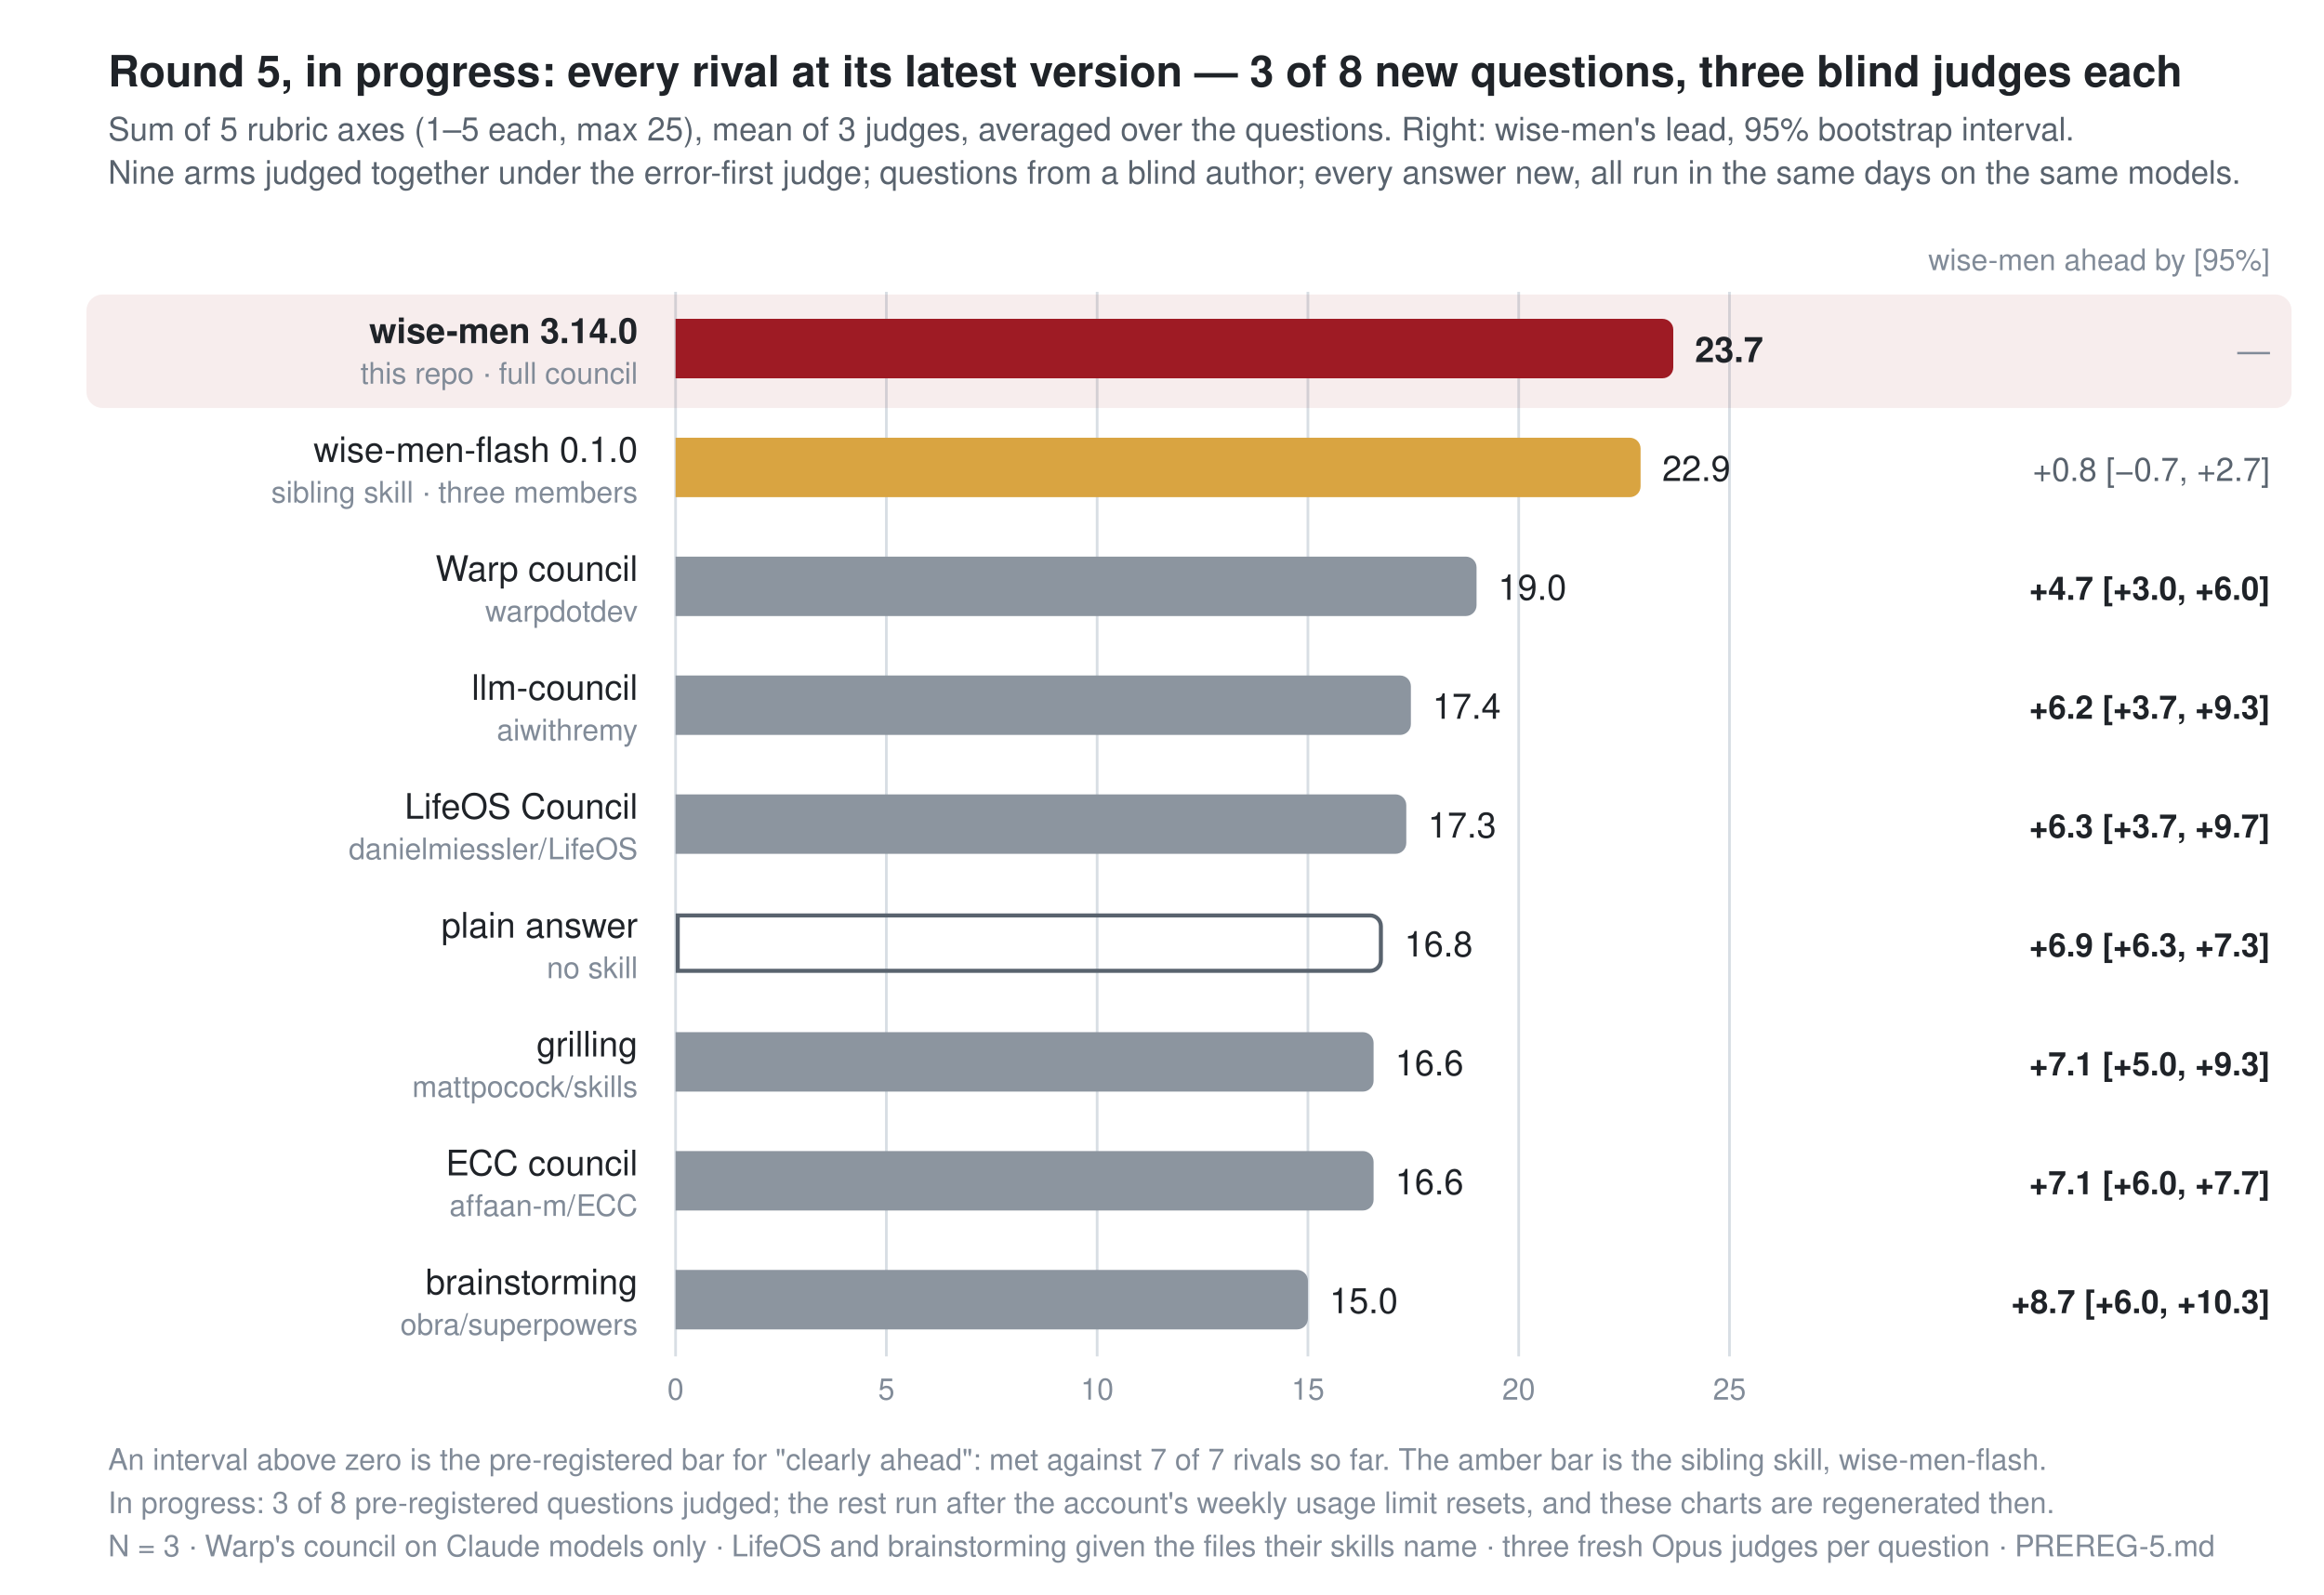
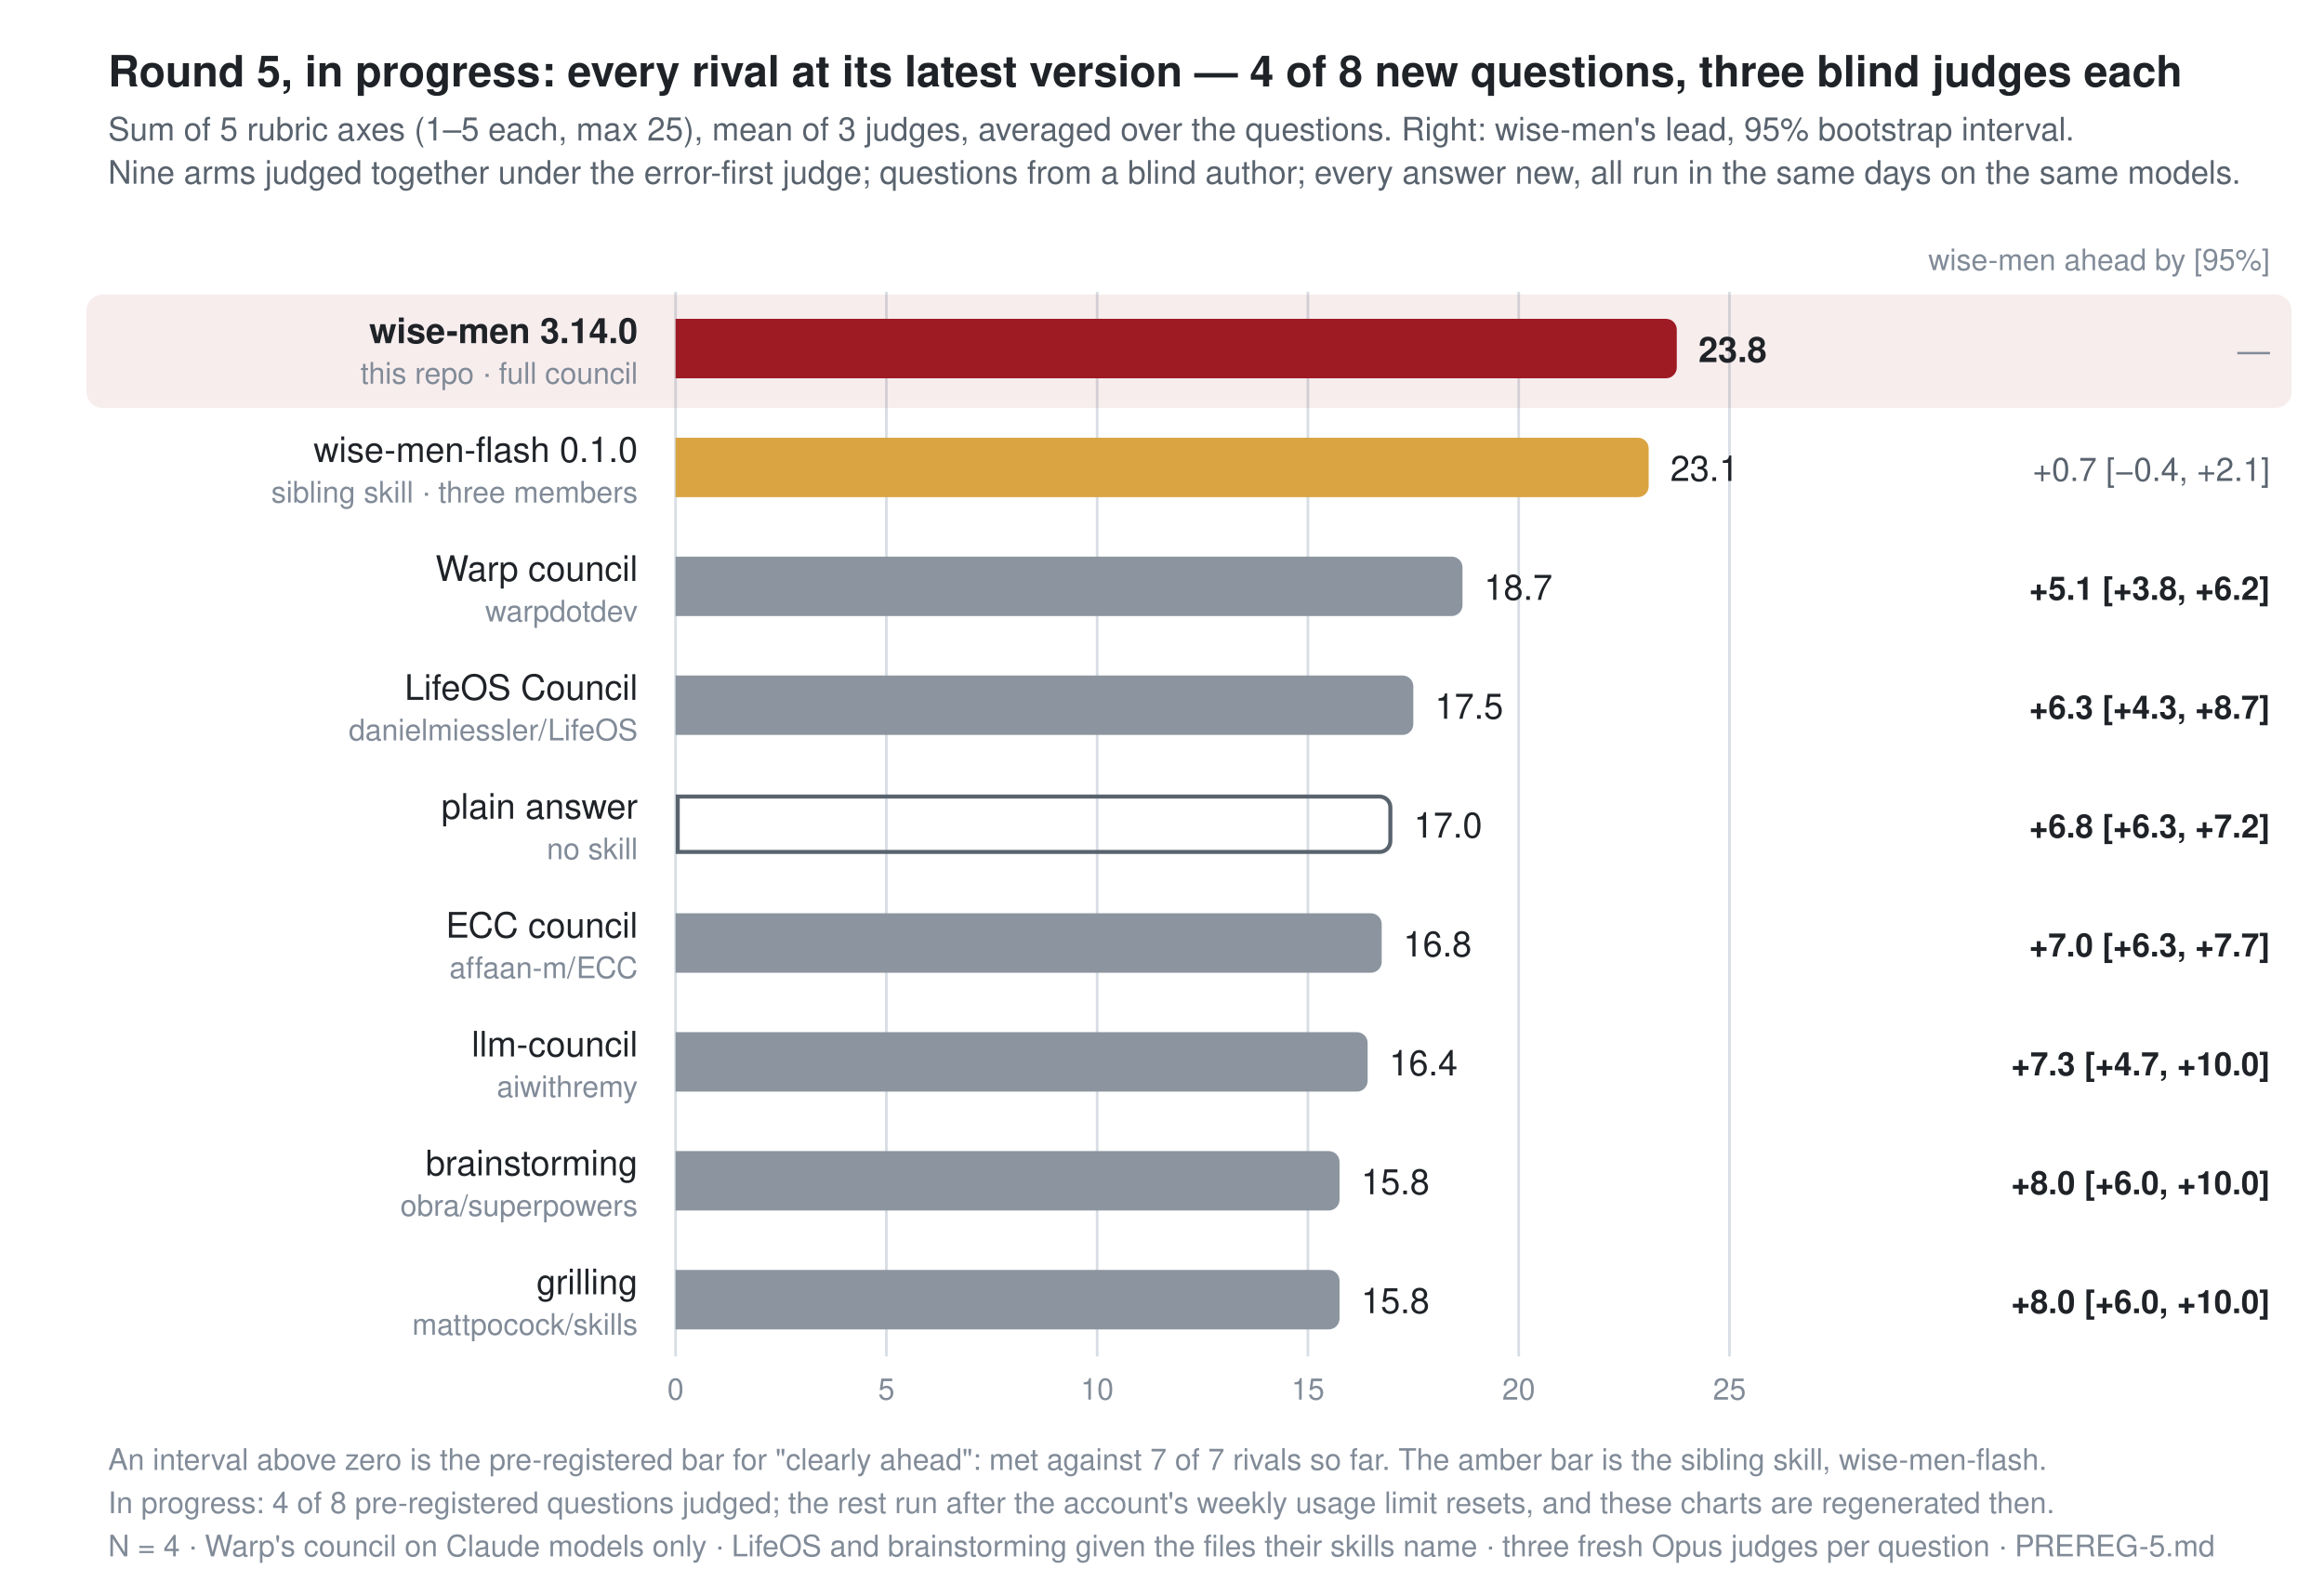
<svg xmlns="http://www.w3.org/2000/svg" viewBox="0 0 860 590" width="860" font-family="-apple-system, BlinkMacSystemFont, 'Segoe UI', Helvetica, Arial, sans-serif">
-   <text x="40" y="32" font-size="16" font-weight="600" fill="#1f2328" text-anchor="start">Round 5, in progress: every rival at its latest version — 3 of 8 new questions, three blind judges each</text>
+   <text x="40" y="32" font-size="16" font-weight="600" fill="#1f2328" text-anchor="start">Round 5, in progress: every rival at its latest version — 4 of 8 new questions, three blind judges each</text>
  <text x="40" y="52" font-size="12" font-weight="400" fill="#59636e" text-anchor="start">Sum of 5 rubric axes (1–5 each, max 25), mean of 3 judges, averaged over the questions. Right: wise-men's lead, 95% bootstrap interval.</text>
  <text x="40" y="68" font-size="12" font-weight="400" fill="#59636e" text-anchor="start">Nine arms judged together under the error-first judge; questions from a blind author; every answer new, all run in the same days on the same models.</text>
  <text x="840" y="100" font-size="11" font-weight="400" fill="#818b98" text-anchor="end">wise-men ahead by [95%]</text>
  <line x1="250" y1="108" x2="250" y2="502" stroke="#d8dee4" stroke-width="1" />
  <text x="250" y="518" font-size="11" font-weight="400" fill="#818b98" text-anchor="middle">0</text>
  <line x1="328" y1="108" x2="328" y2="502" stroke="#d8dee4" stroke-width="1" />
  <text x="328" y="518" font-size="11" font-weight="400" fill="#818b98" text-anchor="middle">5</text>
  <line x1="406" y1="108" x2="406" y2="502" stroke="#d8dee4" stroke-width="1" />
  <text x="406" y="518" font-size="11" font-weight="400" fill="#818b98" text-anchor="middle">10</text>
  <line x1="484" y1="108" x2="484" y2="502" stroke="#d8dee4" stroke-width="1" />
  <text x="484" y="518" font-size="11" font-weight="400" fill="#818b98" text-anchor="middle">15</text>
  <line x1="562" y1="108" x2="562" y2="502" stroke="#d8dee4" stroke-width="1" />
  <text x="562" y="518" font-size="11" font-weight="400" fill="#818b98" text-anchor="middle">20</text>
  <line x1="640" y1="108" x2="640" y2="502" stroke="#d8dee4" stroke-width="1" />
  <text x="640" y="518" font-size="11" font-weight="400" fill="#818b98" text-anchor="middle">25</text>
  <rect x="32" y="109" width="816" height="42" rx="6" fill="#9e1b24" fill-opacity="0.08" />
  <text x="236" y="127" font-size="13" font-weight="700" fill="#1f2328" text-anchor="end">wise-men 3.14.0</text>
  <text x="236" y="142" font-size="11" font-weight="400" fill="#818b98" text-anchor="end">this repo · full council</text>
-   <path d="M250,118h365.2a4,4 0 0 1 4,4v14a4,4 0 0 1 -4,4h-365.2z" fill="#9e1b24" />
-   <text x="627.2" y="134" font-size="13" font-weight="700" fill="#1f2328" text-anchor="start">23.7</text>
+   <path d="M250,118h366.5a4,4 0 0 1 4,4v14a4,4 0 0 1 -4,4h-366.5z" fill="#9e1b24" />
+   <text x="628.5" y="134" font-size="13" font-weight="700" fill="#1f2328" text-anchor="start">23.8</text>
  <text x="840" y="134" font-size="12" font-weight="400" fill="#818b98" text-anchor="end">—</text>
  <text x="236" y="171" font-size="13" font-weight="500" fill="#1f2328" text-anchor="end">wise-men-flash 0.1.0</text>
  <text x="236" y="186" font-size="11" font-weight="400" fill="#818b98" text-anchor="end">sibling skill · three members</text>
-   <path d="M250,162h353.1a4,4 0 0 1 4,4v14a4,4 0 0 1 -4,4h-353.1z" fill="#d9a441" />
-   <text x="615.1" y="178" font-size="13" font-weight="500" fill="#1f2328" text-anchor="start">22.9</text>
-   <text x="840" y="178" font-size="12" font-weight="400" fill="#59636e" text-anchor="end">+0.8  [−0.7, +2.7]</text>
+   <path d="M250,162h356.1a4,4 0 0 1 4,4v14a4,4 0 0 1 -4,4h-356.1z" fill="#d9a441" />
+   <text x="618.1" y="178" font-size="13" font-weight="500" fill="#1f2328" text-anchor="start">23.1</text>
+   <text x="840" y="178" font-size="12" font-weight="400" fill="#59636e" text-anchor="end">+0.7  [−0.4, +2.1]</text>
  <text x="236" y="215" font-size="13" font-weight="500" fill="#1f2328" text-anchor="end">Warp council</text>
  <text x="236" y="230" font-size="11" font-weight="400" fill="#818b98" text-anchor="end">warpdotdev</text>
-   <path d="M250,206h292.4a4,4 0 0 1 4,4v14a4,4 0 0 1 -4,4h-292.4z" fill="#8c959f" />
-   <text x="554.4" y="222" font-size="13" font-weight="500" fill="#1f2328" text-anchor="start">19.0</text>
-   <text x="840" y="222" font-size="12" font-weight="600" fill="#1f2328" text-anchor="end">+4.7  [+3.0, +6.0]</text>
-   <text x="236" y="259" font-size="13" font-weight="500" fill="#1f2328" text-anchor="end">llm-council</text>
-   <text x="236" y="274" font-size="11" font-weight="400" fill="#818b98" text-anchor="end">aiwithremy</text>
-   <path d="M250,250h268.1a4,4 0 0 1 4,4v14a4,4 0 0 1 -4,4h-268.1z" fill="#8c959f" />
-   <text x="530.1" y="266" font-size="13" font-weight="500" fill="#1f2328" text-anchor="start">17.4</text>
-   <text x="840" y="266" font-size="12" font-weight="600" fill="#1f2328" text-anchor="end">+6.2  [+3.7, +9.3]</text>
-   <text x="236" y="303" font-size="13" font-weight="500" fill="#1f2328" text-anchor="end">LifeOS Council</text>
-   <text x="236" y="318" font-size="11" font-weight="400" fill="#818b98" text-anchor="end">danielmiessler/LifeOS</text>
-   <path d="M250,294h266.4a4,4 0 0 1 4,4v14a4,4 0 0 1 -4,4h-266.4z" fill="#8c959f" />
-   <text x="528.4" y="310" font-size="13" font-weight="500" fill="#1f2328" text-anchor="start">17.3</text>
-   <text x="840" y="310" font-size="12" font-weight="600" fill="#1f2328" text-anchor="end">+6.3  [+3.7, +9.7]</text>
-   <text x="236" y="347" font-size="13" font-weight="500" fill="#1f2328" text-anchor="end">plain answer</text>
-   <text x="236" y="362" font-size="11" font-weight="400" fill="#818b98" text-anchor="end">no skill</text>
-   <path d="M250.8,338.8h256.2a4,4 0 0 1 4,4v12.5a4,4 0 0 1 -4,4h-256.2z" fill="none" stroke="#59636e" stroke-width="1.5" />
-   <text x="519.7" y="354" font-size="13" font-weight="500" fill="#1f2328" text-anchor="start">16.8</text>
-   <text x="840" y="354" font-size="12" font-weight="600" fill="#1f2328" text-anchor="end">+6.9  [+6.3, +7.3]</text>
-   <text x="236" y="391" font-size="13" font-weight="500" fill="#1f2328" text-anchor="end">grilling</text>
-   <text x="236" y="406" font-size="11" font-weight="400" fill="#818b98" text-anchor="end">mattpocock/skills</text>
-   <path d="M250,382h254.3a4,4 0 0 1 4,4v14a4,4 0 0 1 -4,4h-254.3z" fill="#8c959f" />
-   <text x="516.3" y="398" font-size="13" font-weight="500" fill="#1f2328" text-anchor="start">16.6</text>
-   <text x="840" y="398" font-size="12" font-weight="600" fill="#1f2328" text-anchor="end">+7.1  [+5.0, +9.3]</text>
-   <text x="236" y="435" font-size="13" font-weight="500" fill="#1f2328" text-anchor="end">ECC council</text>
-   <text x="236" y="450" font-size="11" font-weight="400" fill="#818b98" text-anchor="end">affaan-m/ECC</text>
-   <path d="M250,426h254.3a4,4 0 0 1 4,4v14a4,4 0 0 1 -4,4h-254.3z" fill="#8c959f" />
-   <text x="516.3" y="442" font-size="13" font-weight="500" fill="#1f2328" text-anchor="start">16.6</text>
-   <text x="840" y="442" font-size="12" font-weight="600" fill="#1f2328" text-anchor="end">+7.1  [+6.0, +7.7]</text>
-   <text x="236" y="479" font-size="13" font-weight="500" fill="#1f2328" text-anchor="end">brainstorming</text>
-   <text x="236" y="494" font-size="11" font-weight="400" fill="#818b98" text-anchor="end">obra/superpowers</text>
-   <path d="M250,470h230a4,4 0 0 1 4,4v14a4,4 0 0 1 -4,4h-230z" fill="#8c959f" />
-   <text x="492" y="486" font-size="13" font-weight="500" fill="#1f2328" text-anchor="start">15.0</text>
-   <text x="840" y="486" font-size="12" font-weight="600" fill="#1f2328" text-anchor="end">+8.7  [+6.0, +10.3]</text>
+   <path d="M250,206h287.2a4,4 0 0 1 4,4v14a4,4 0 0 1 -4,4h-287.2z" fill="#8c959f" />
+   <text x="549.2" y="222" font-size="13" font-weight="500" fill="#1f2328" text-anchor="start">18.7</text>
+   <text x="840" y="222" font-size="12" font-weight="600" fill="#1f2328" text-anchor="end">+5.1  [+3.8, +6.2]</text>
+   <text x="236" y="259" font-size="13" font-weight="500" fill="#1f2328" text-anchor="end">LifeOS Council</text>
+   <text x="236" y="274" font-size="11" font-weight="400" fill="#818b98" text-anchor="end">danielmiessler/LifeOS</text>
+   <path d="M250,250h269a4,4 0 0 1 4,4v14a4,4 0 0 1 -4,4h-269z" fill="#8c959f" />
+   <text x="531" y="266" font-size="13" font-weight="500" fill="#1f2328" text-anchor="start">17.5</text>
+   <text x="840" y="266" font-size="12" font-weight="600" fill="#1f2328" text-anchor="end">+6.3  [+4.3, +8.7]</text>
+   <text x="236" y="303" font-size="13" font-weight="500" fill="#1f2328" text-anchor="end">plain answer</text>
+   <text x="236" y="318" font-size="11" font-weight="400" fill="#818b98" text-anchor="end">no skill</text>
+   <path d="M250.8,294.8h259.7a4,4 0 0 1 4,4v12.5a4,4 0 0 1 -4,4h-259.7z" fill="none" stroke="#59636e" stroke-width="1.5" />
+   <text x="523.2" y="310" font-size="13" font-weight="500" fill="#1f2328" text-anchor="start">17.0</text>
+   <text x="840" y="310" font-size="12" font-weight="600" fill="#1f2328" text-anchor="end">+6.8  [+6.3, +7.2]</text>
+   <text x="236" y="347" font-size="13" font-weight="500" fill="#1f2328" text-anchor="end">ECC council</text>
+   <text x="236" y="362" font-size="11" font-weight="400" fill="#818b98" text-anchor="end">affaan-m/ECC</text>
+   <path d="M250,338h257.3a4,4 0 0 1 4,4v14a4,4 0 0 1 -4,4h-257.3z" fill="#8c959f" />
+   <text x="519.3" y="354" font-size="13" font-weight="500" fill="#1f2328" text-anchor="start">16.8</text>
+   <text x="840" y="354" font-size="12" font-weight="600" fill="#1f2328" text-anchor="end">+7.0  [+6.3, +7.7]</text>
+   <text x="236" y="391" font-size="13" font-weight="500" fill="#1f2328" text-anchor="end">llm-council</text>
+   <text x="236" y="406" font-size="11" font-weight="400" fill="#818b98" text-anchor="end">aiwithremy</text>
+   <path d="M250,382h252.1a4,4 0 0 1 4,4v14a4,4 0 0 1 -4,4h-252.1z" fill="#8c959f" />
+   <text x="514.1" y="398" font-size="13" font-weight="500" fill="#1f2328" text-anchor="start">16.4</text>
+   <text x="840" y="398" font-size="12" font-weight="600" fill="#1f2328" text-anchor="end">+7.3  [+4.7, +10.0]</text>
+   <text x="236" y="435" font-size="13" font-weight="500" fill="#1f2328" text-anchor="end">brainstorming</text>
+   <text x="236" y="450" font-size="11" font-weight="400" fill="#818b98" text-anchor="end">obra/superpowers</text>
+   <path d="M250,426h241.7a4,4 0 0 1 4,4v14a4,4 0 0 1 -4,4h-241.7z" fill="#8c959f" />
+   <text x="503.7" y="442" font-size="13" font-weight="500" fill="#1f2328" text-anchor="start">15.8</text>
+   <text x="840" y="442" font-size="12" font-weight="600" fill="#1f2328" text-anchor="end">+8.0  [+6.0, +10.0]</text>
+   <text x="236" y="479" font-size="13" font-weight="500" fill="#1f2328" text-anchor="end">grilling</text>
+   <text x="236" y="494" font-size="11" font-weight="400" fill="#818b98" text-anchor="end">mattpocock/skills</text>
+   <path d="M250,470h241.7a4,4 0 0 1 4,4v14a4,4 0 0 1 -4,4h-241.7z" fill="#8c959f" />
+   <text x="503.7" y="486" font-size="13" font-weight="500" fill="#1f2328" text-anchor="start">15.8</text>
+   <text x="840" y="486" font-size="12" font-weight="600" fill="#1f2328" text-anchor="end">+8.0  [+6.0, +10.0]</text>
  <text x="40" y="544" font-size="11" font-weight="400" fill="#818b98" text-anchor="start">An interval above zero is the pre-registered bar for "clearly ahead": met against 7 of 7 rivals so far. The amber bar is the sibling skill, wise-men-flash.</text>
-   <text x="40" y="560" font-size="11" font-weight="400" fill="#818b98" text-anchor="start">In progress: 3 of 8 pre-registered questions judged; the rest run after the account's weekly usage limit resets, and these charts are regenerated then.</text>
-   <text x="40" y="576" font-size="11" font-weight="400" fill="#818b98" text-anchor="start">N = 3 · Warp's council on Claude models only · LifeOS and brainstorming given the files their skills name · three fresh Opus judges per question · PREREG-5.md</text>
+   <text x="40" y="560" font-size="11" font-weight="400" fill="#818b98" text-anchor="start">In progress: 4 of 8 pre-registered questions judged; the rest run after the account's weekly usage limit resets, and these charts are regenerated then.</text>
+   <text x="40" y="576" font-size="11" font-weight="400" fill="#818b98" text-anchor="start">N = 4 · Warp's council on Claude models only · LifeOS and brainstorming given the files their skills name · three fresh Opus judges per question · PREREG-5.md</text>
</svg>
